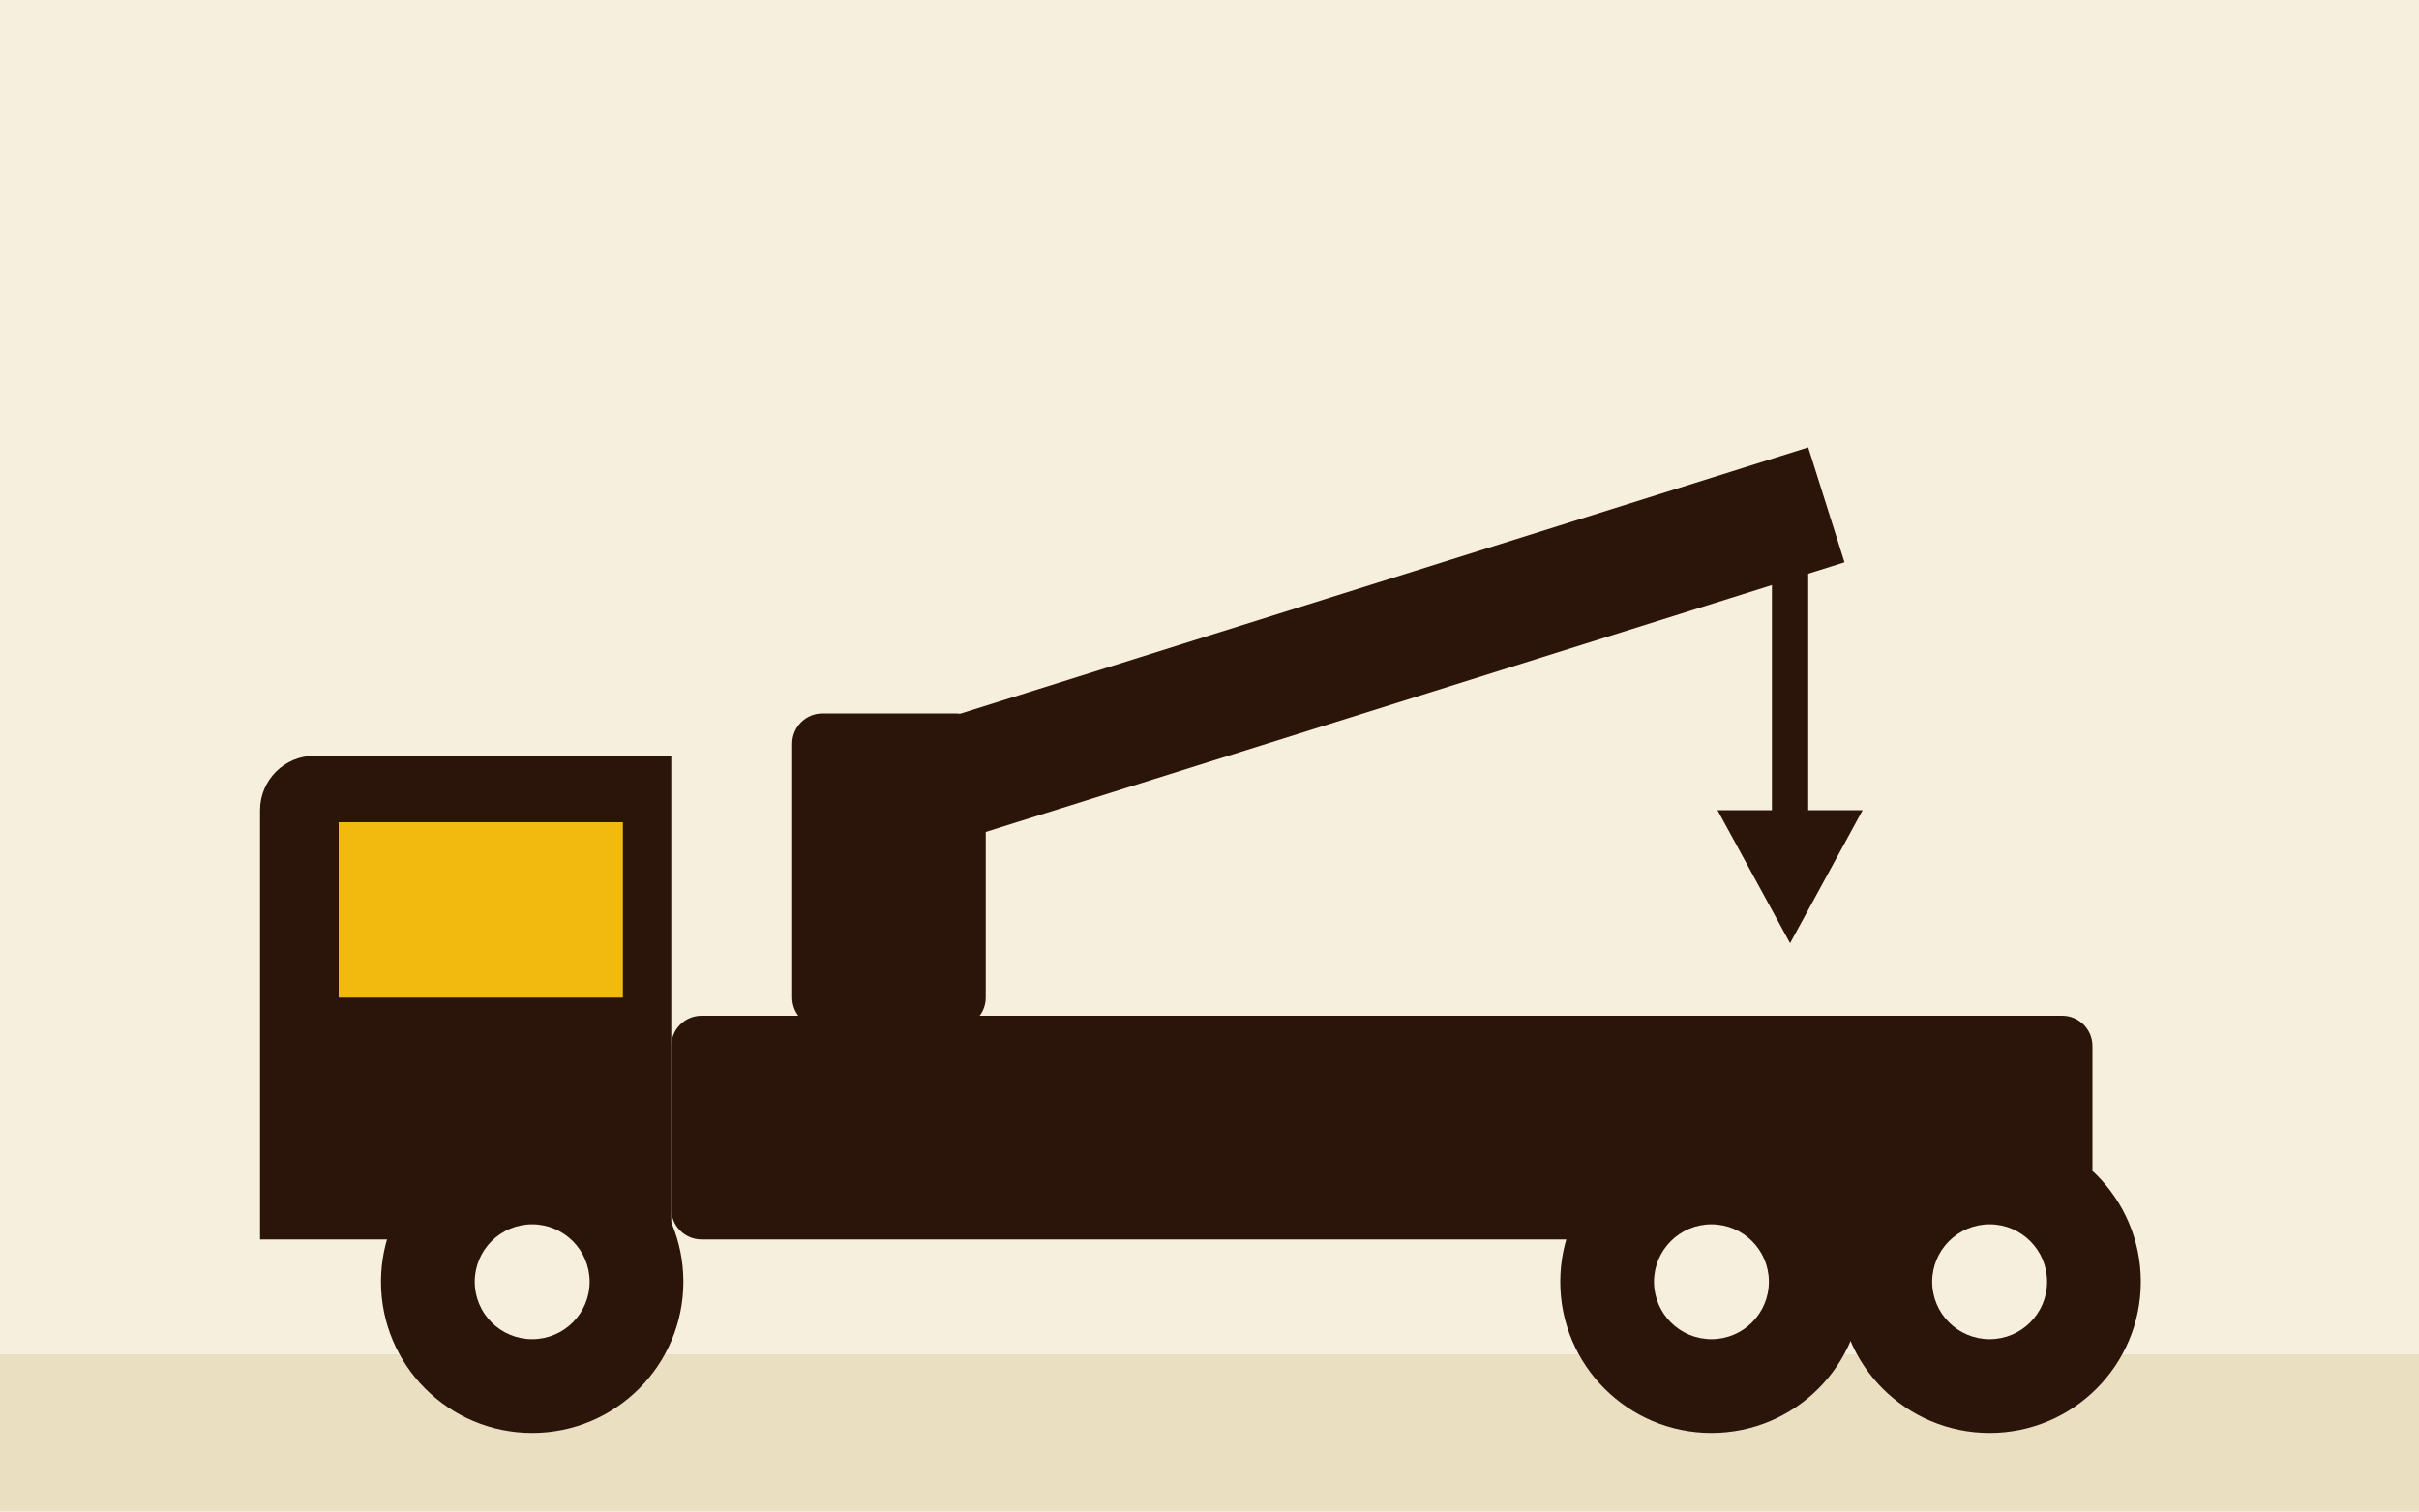
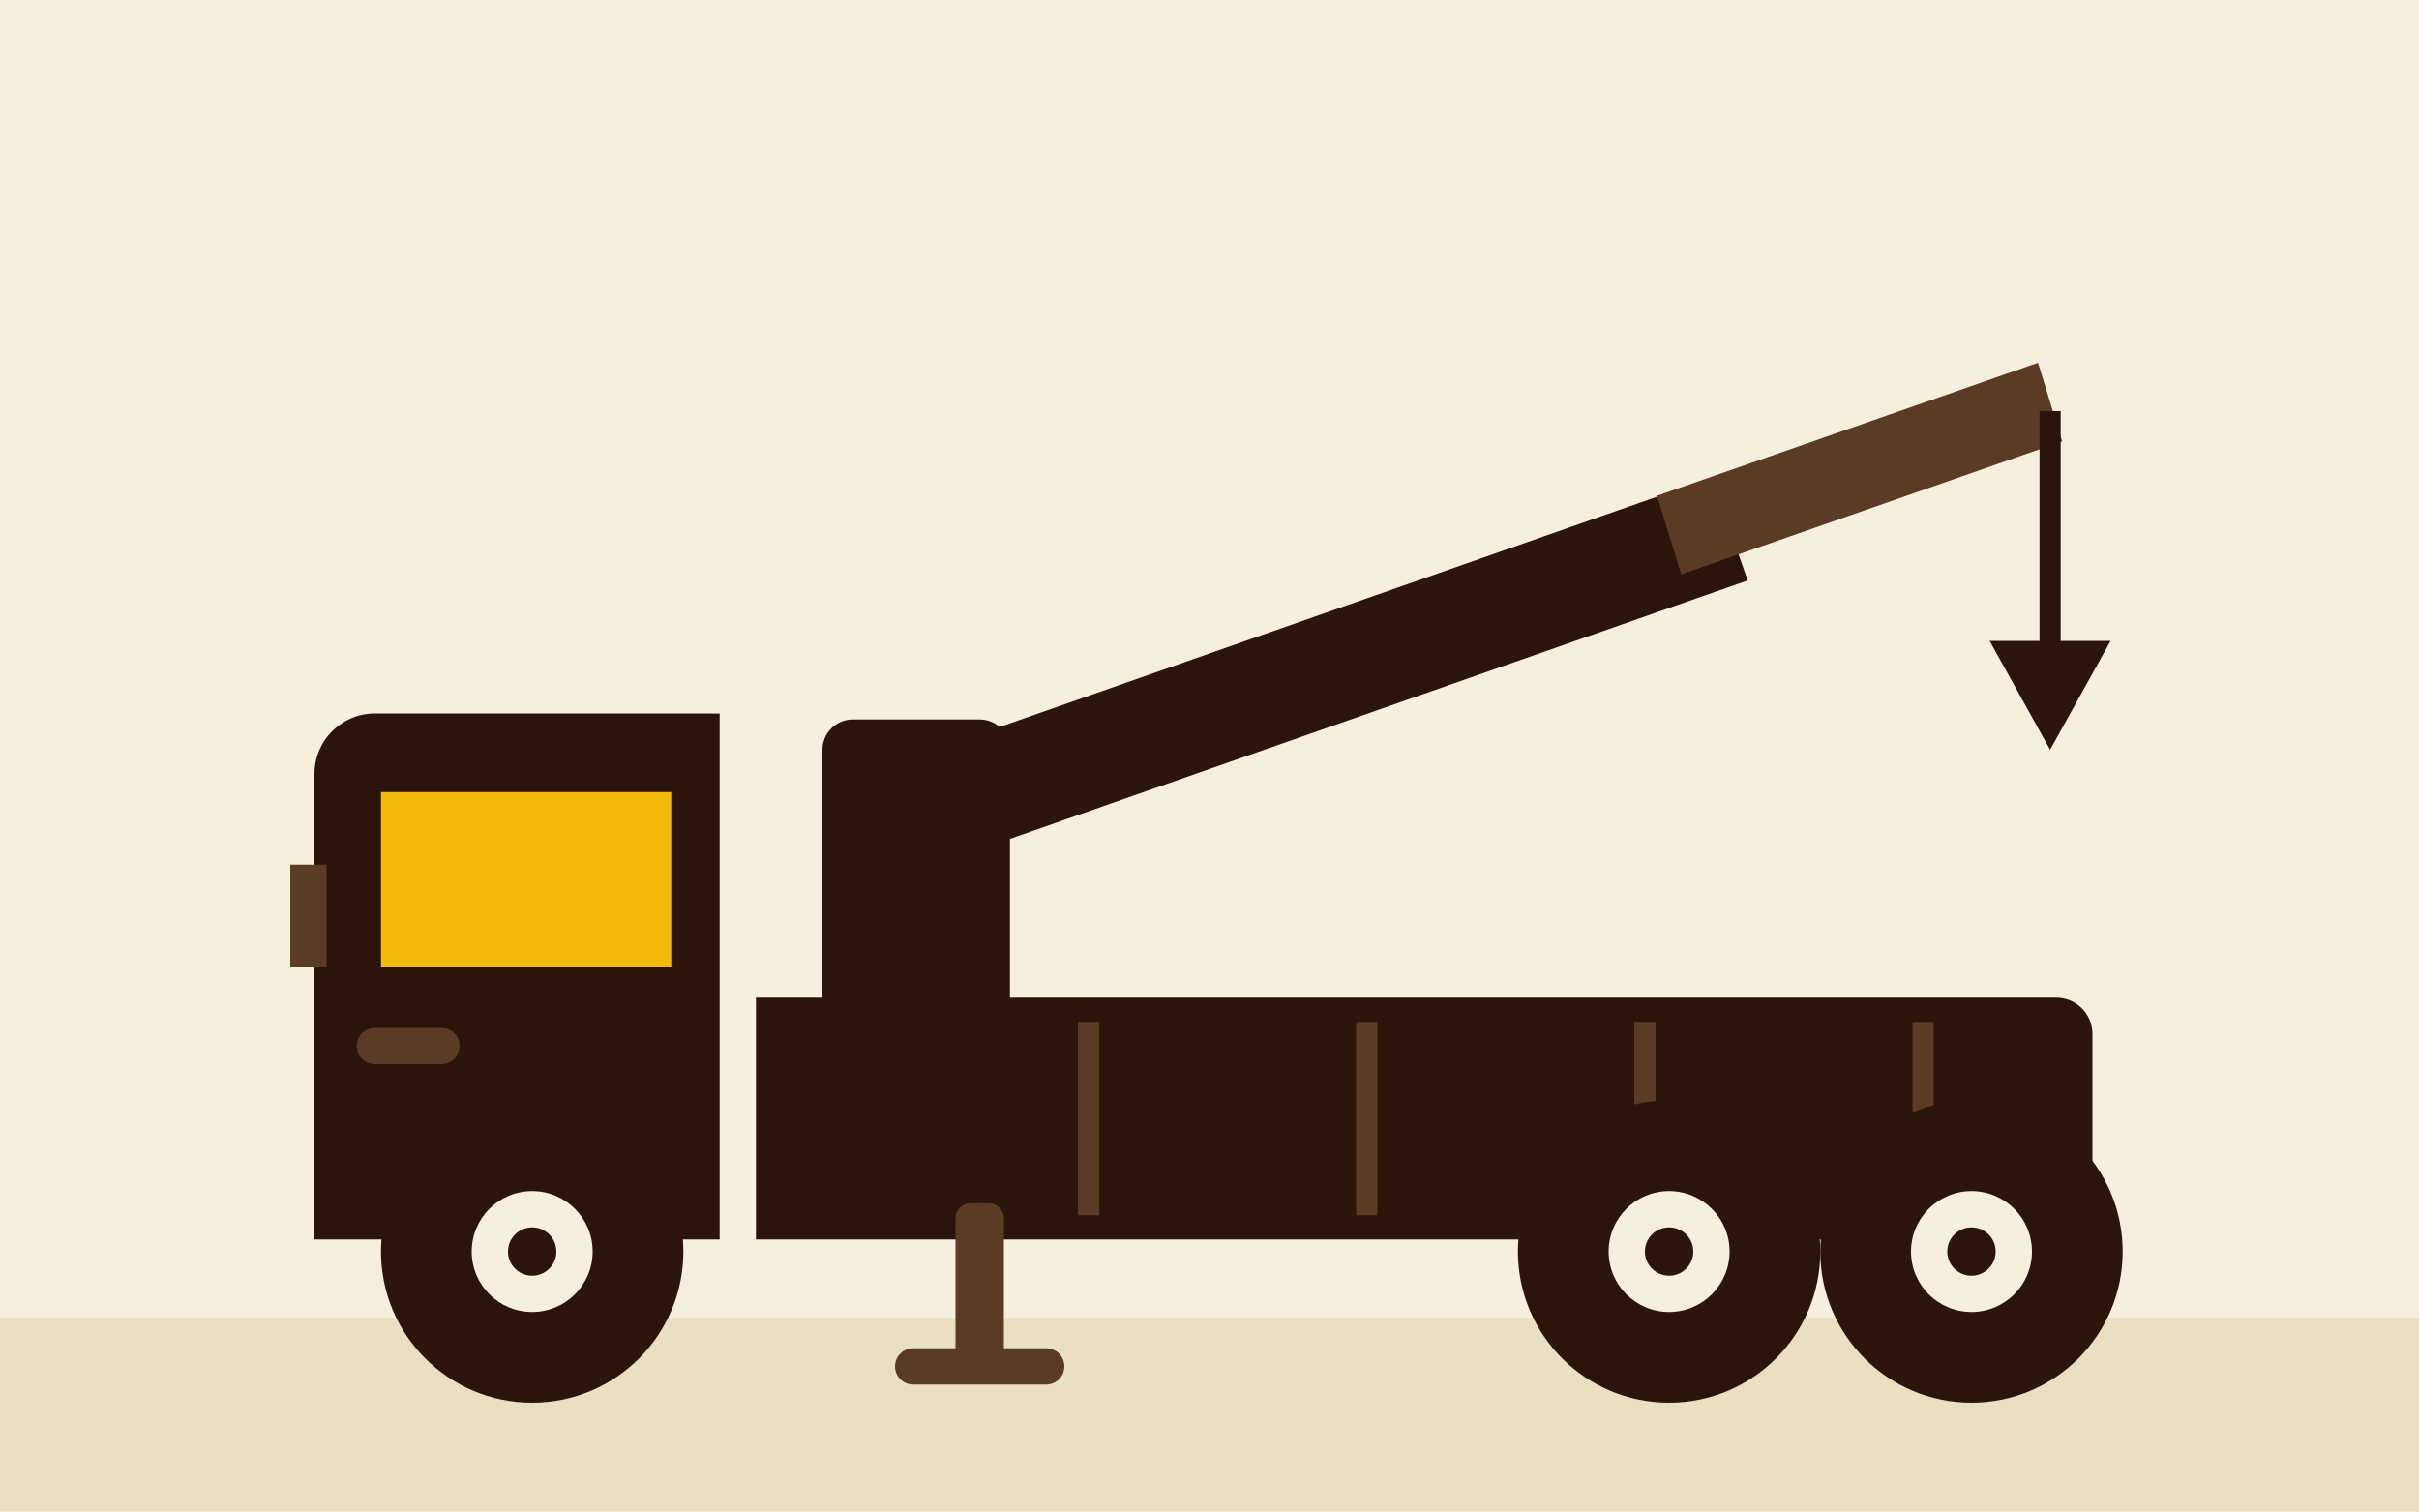
- <svg xmlns="http://www.w3.org/2000/svg" viewBox="0 0 800 500" role="img" aria-label="Ilustracija kamiona s kranom">
+ <svg xmlns="http://www.w3.org/2000/svg" viewBox="0 0 800 500" role="img" aria-label="Kamion s kranom i sandukom">
  <rect width="800" height="500" fill="#F6EFDD" />
-   <rect x="0" y="448" width="800" height="52" fill="#EADFC1" />
+   <rect y="436" width="800" height="64" fill="#EADFC1" />
+   <rect x="272" y="238" width="62" height="110" rx="10" fill="#2B1409" />
+   <path d="M292 254 L566 158 L578 192 L304 288 Z" fill="#2B1409" />
+   <path d="M548 164 L674 120 L682 146 L556 190 Z" fill="#5A3B26" />
+   <g stroke="#2B1409" stroke-width="7">
+     <path d="M678 136 v78" />
+   </g>
+   <path d="M658 212 h40 l-20 36 z" fill="#2B1409" />
+   <path d="M250 330 h430 a12 12 0 0 1 12 12 v56 a12 12 0 0 1 -12 12 H250 z" fill="#2B1409" />
+   <g stroke="#5A3B26" stroke-width="7">
+     <path d="M360 338v64M452 338v64M544 338v64M636 338v64" />
+   </g>
+   <path d="M104 410 V256 a20 20 0 0 1 20 -20 h114 v174 z" fill="#2B1409" />
+   <path d="M126 262 h96 v58 h-96 z" fill="#F2B90F" />
+   <rect x="118" y="340" width="34" height="12" rx="6" fill="#5A3B26" />
+   <path d="M96 286 h12 v34 h-12 z" fill="#5A3B26" />
+   <g fill="#5A3B26">
+     <rect x="316" y="398" width="16" height="54" rx="5" />
+     <rect x="296" y="446" width="56" height="12" rx="6" />
+   </g>
  <g fill="#2B1409">
-     <path d="M86 410V268a18 18 0 0 1 18-18h118v160z" />
-     <rect x="222" y="336" width="470" height="74" rx="10" />
-     <rect x="262" y="236" width="64" height="104" rx="10" />
-     <path d="M286 246l312-98 12 38-312 98z" />
-     <rect x="586" y="166" width="12" height="104" />
-     <path d="M568 268h48l-24 44z" />
-     <circle cx="176" cy="424" r="50" />
-     <circle cx="566" cy="424" r="50" />
-     <circle cx="658" cy="424" r="50" />
+     <circle cx="176" cy="414" r="50" />
+     <circle cx="552" cy="414" r="50" />
+     <circle cx="652" cy="414" r="50" />
  </g>
-   <path d="M112 272h94v58h-94z" fill="#F2B90F" />
  <g fill="#F6EFDD">
-     <circle cx="176" cy="424" r="19" />
-     <circle cx="566" cy="424" r="19" />
-     <circle cx="658" cy="424" r="19" />
+     <circle cx="176" cy="414" r="20" />
+     <circle cx="552" cy="414" r="20" />
+     <circle cx="652" cy="414" r="20" />
+   </g>
+   <g fill="#2B1409">
+     <circle cx="176" cy="414" r="8" />
+     <circle cx="552" cy="414" r="8" />
+     <circle cx="652" cy="414" r="8" />
  </g>
</svg>
